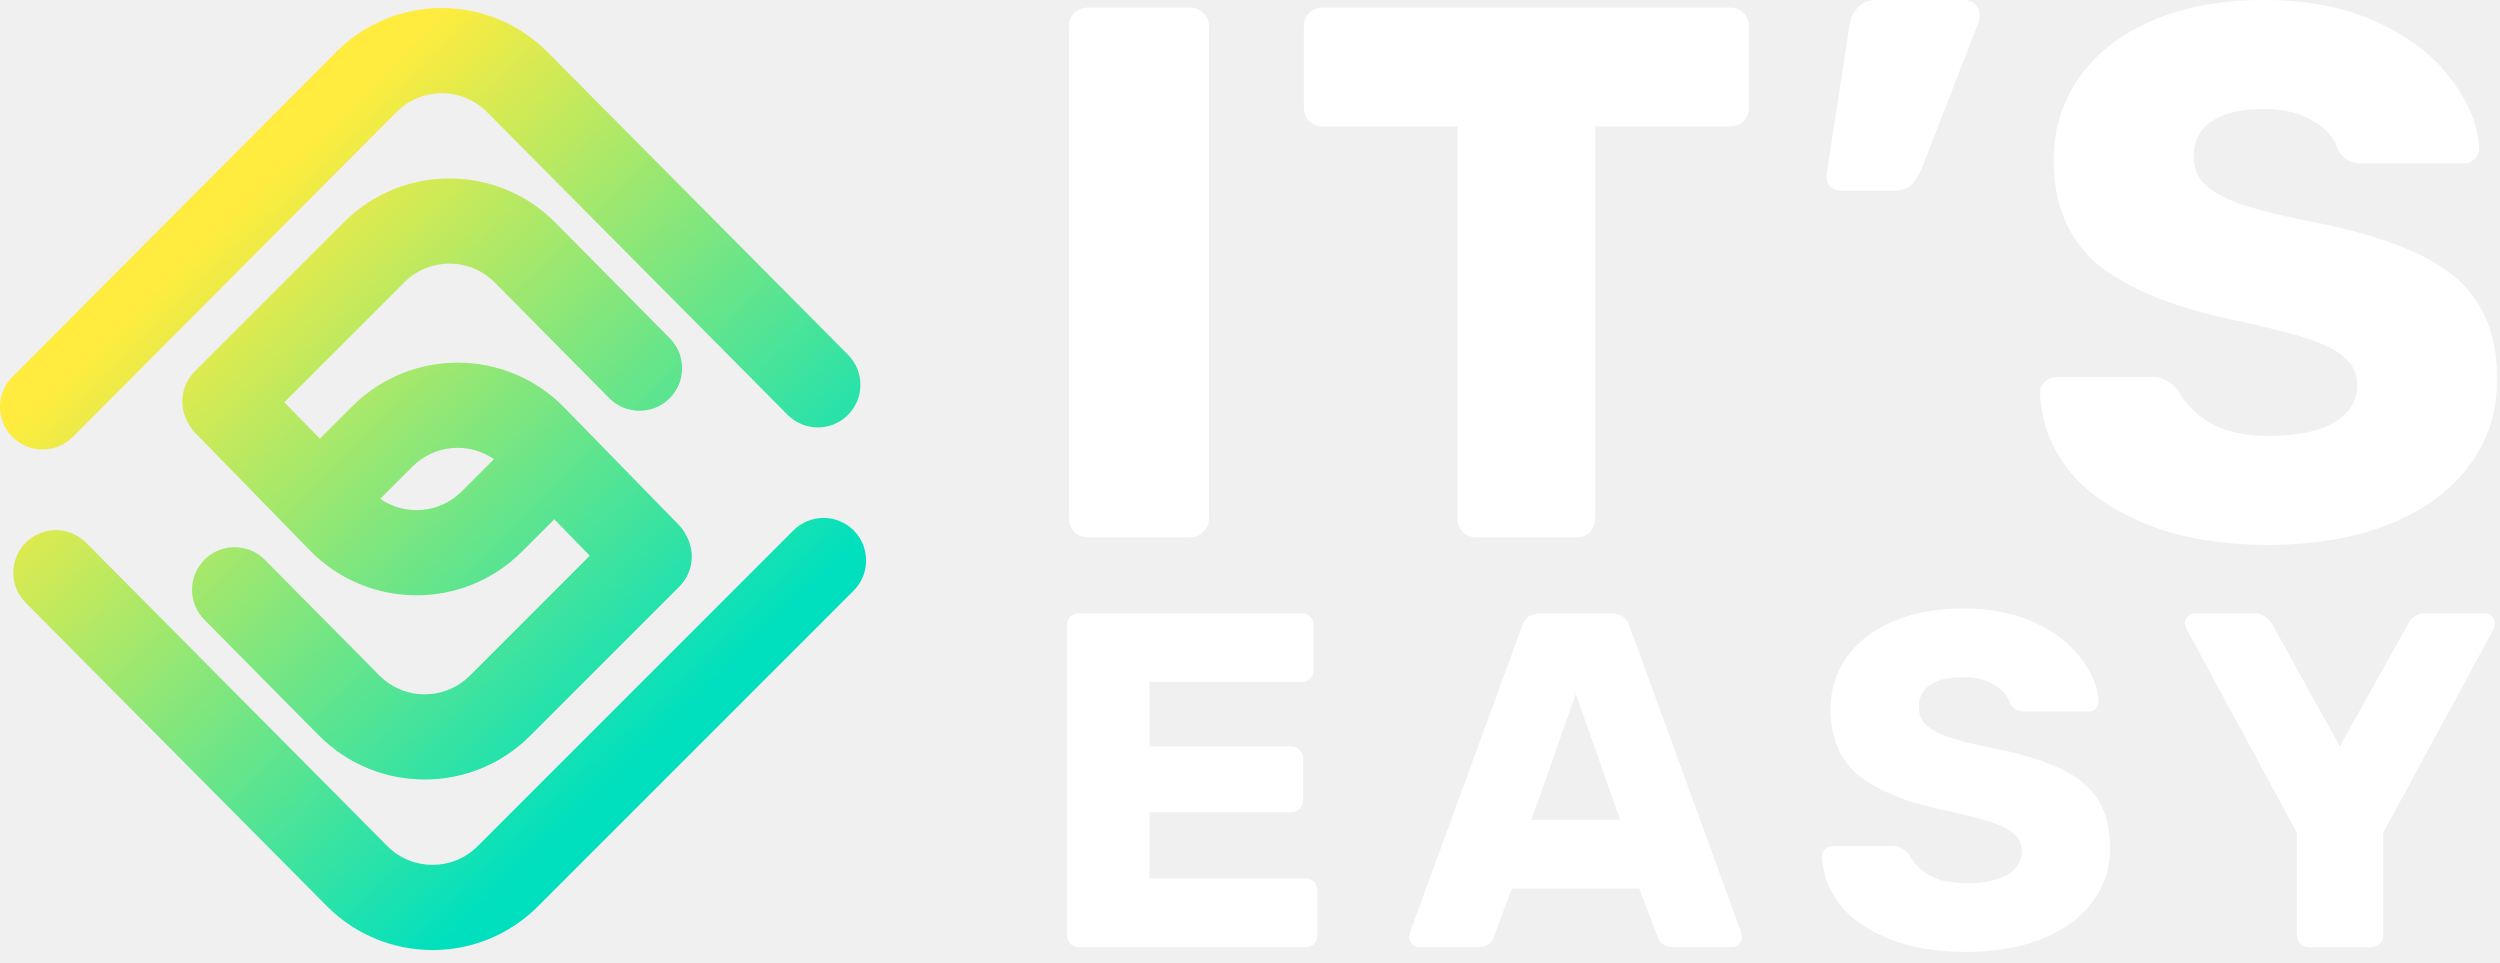
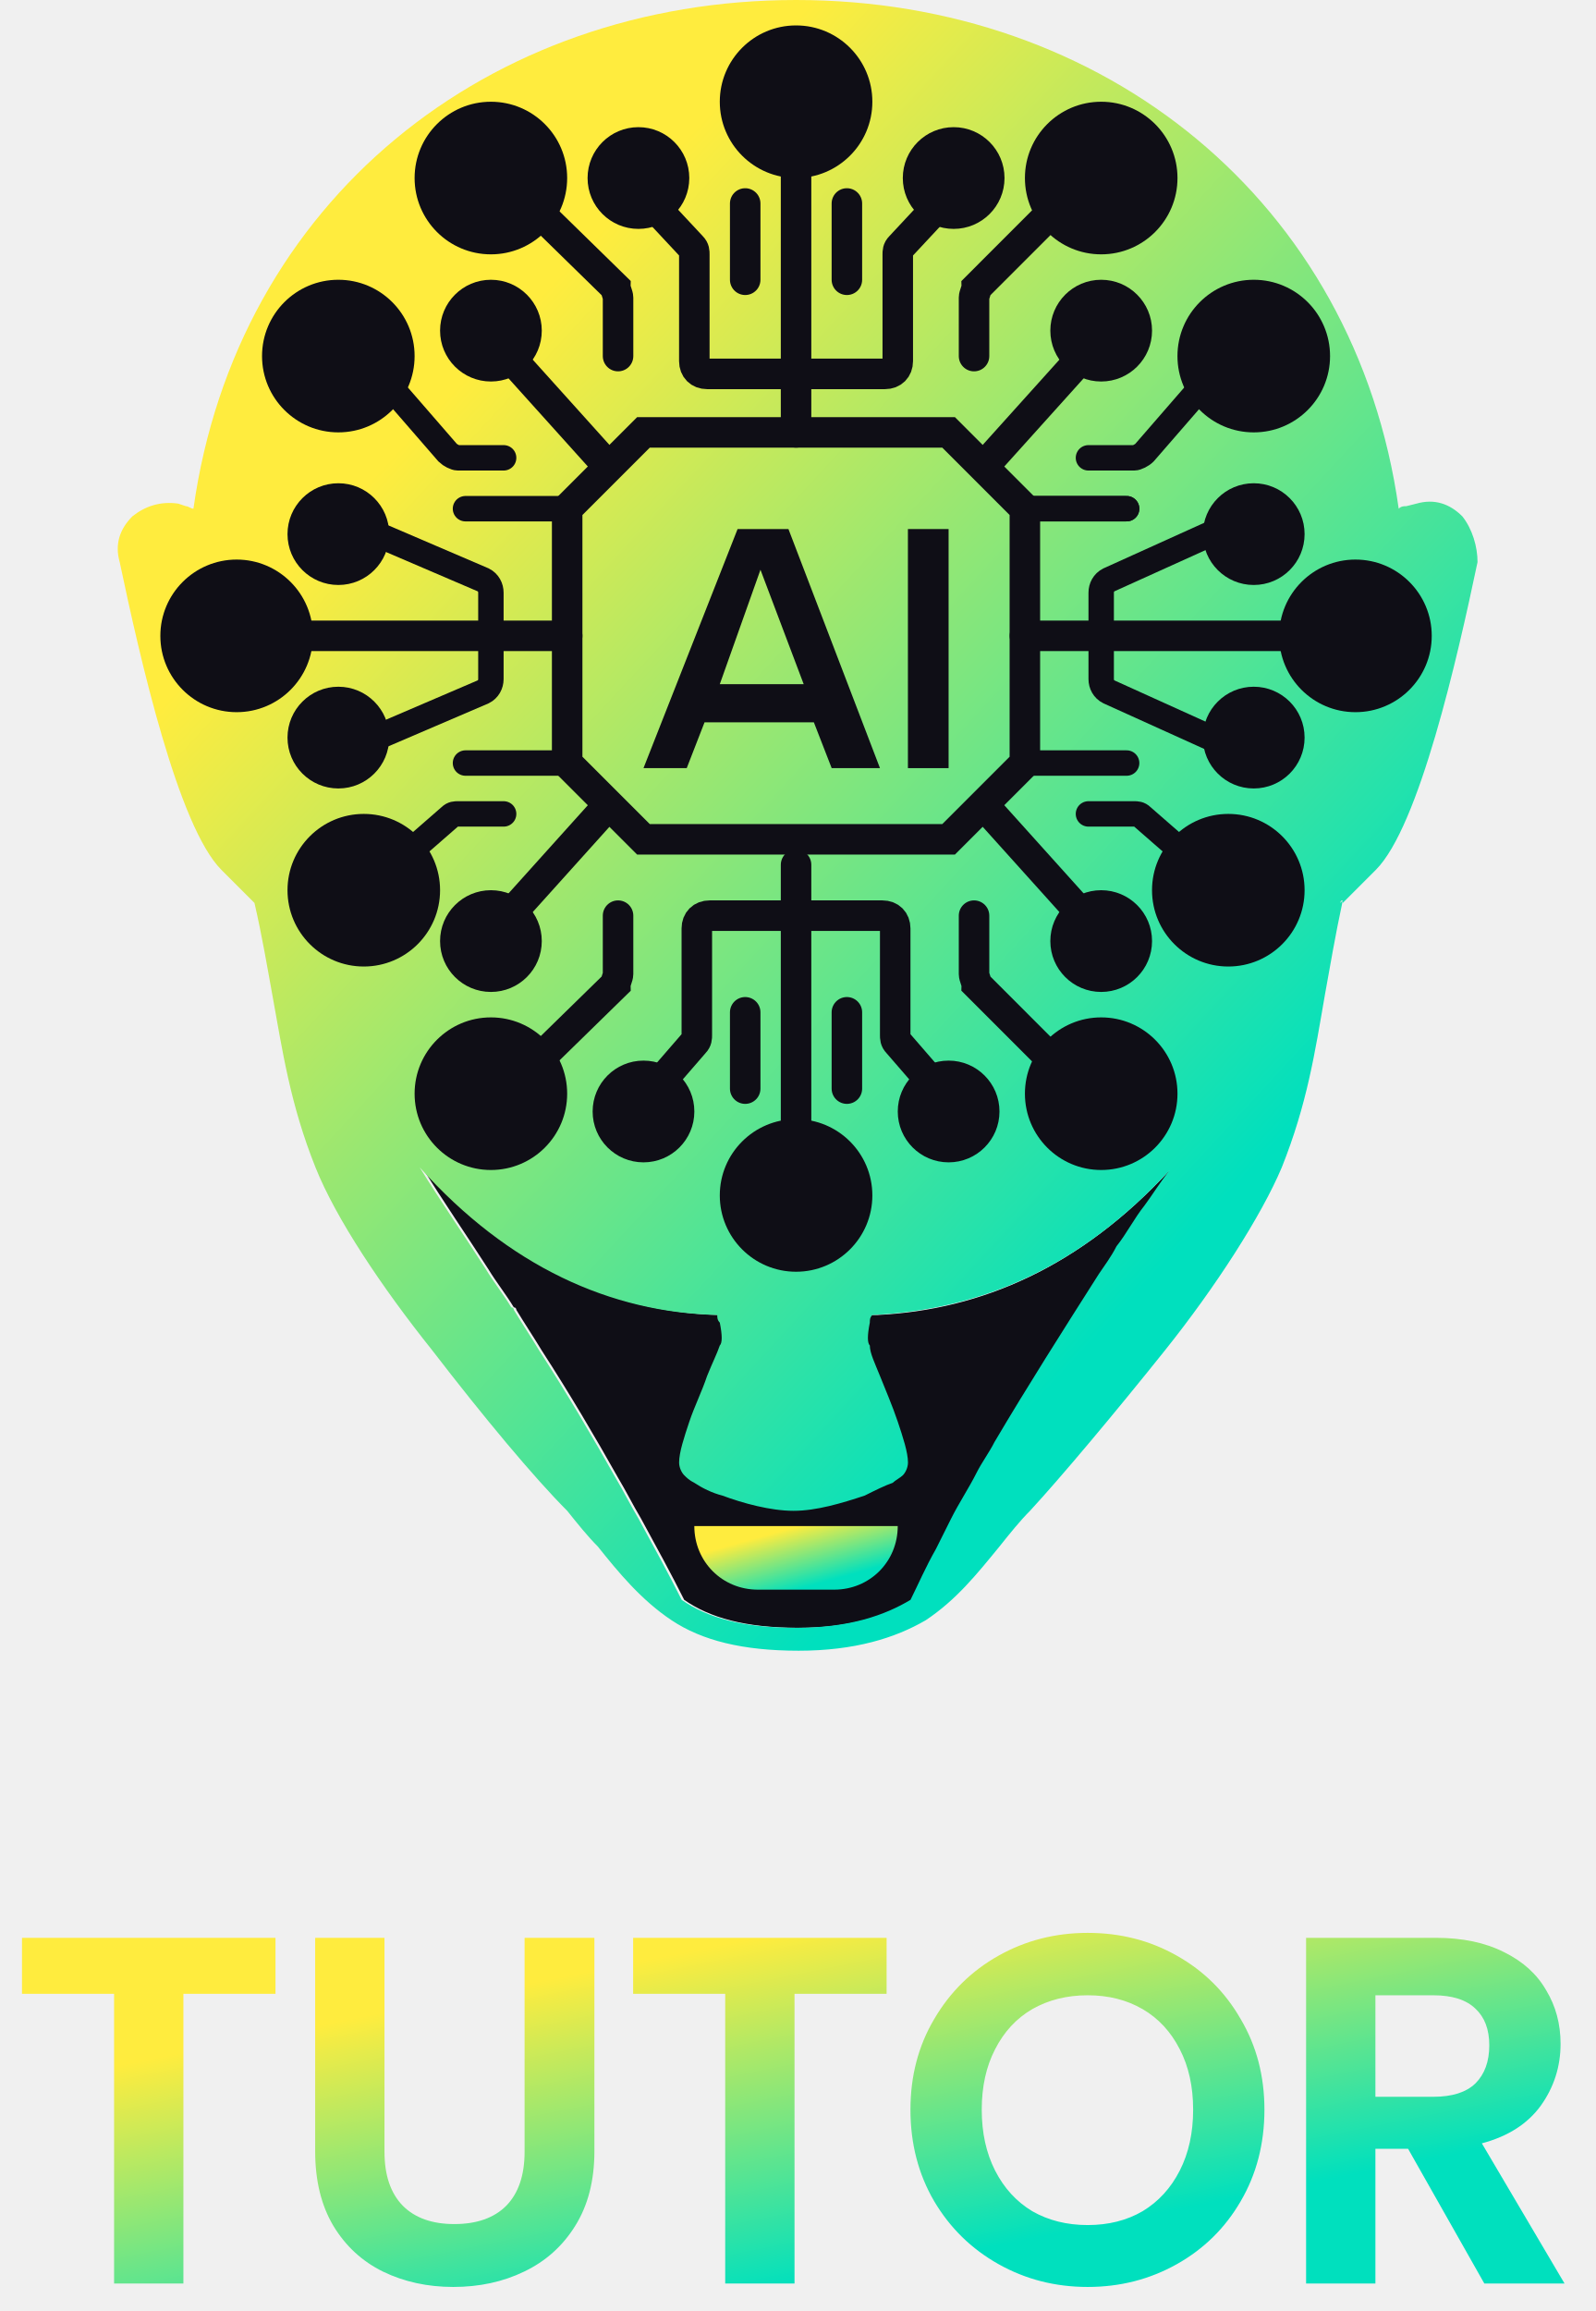
- <svg xmlns="http://www.w3.org/2000/svg" width="135" height="52" viewBox="0 0 135 52" fill="none">
-   <path d="M58.748 29.016C58.476 29.016 58.231 28.921 58.013 28.73C57.822 28.512 57.727 28.267 57.727 27.994V1.43C57.727 1.131 57.822 0.885 58.013 0.695C58.231 0.504 58.476 0.409 58.748 0.409H64.225C64.524 0.409 64.769 0.504 64.96 0.695C65.178 0.885 65.287 1.131 65.287 1.43V27.994C65.287 28.294 65.178 28.539 64.96 28.73C64.769 28.921 64.524 29.016 64.225 29.016H58.748Z" fill="white" />
-   <path d="M79.727 29.016C79.454 29.016 79.209 28.921 78.991 28.73C78.801 28.512 78.705 28.267 78.705 27.994V6.825H71.431C71.158 6.825 70.913 6.729 70.695 6.539C70.504 6.321 70.409 6.076 70.409 5.803V1.43C70.409 1.131 70.504 0.885 70.695 0.695C70.913 0.504 71.158 0.409 71.431 0.409H93.418C93.717 0.409 93.962 0.504 94.153 0.695C94.344 0.885 94.439 1.131 94.439 1.43V5.803C94.439 6.103 94.344 6.348 94.153 6.539C93.962 6.729 93.717 6.825 93.418 6.825H86.143V27.994C86.143 28.267 86.048 28.512 85.857 28.73C85.666 28.921 85.421 29.016 85.121 29.016H79.727Z" fill="white" />
-   <path d="M99.42 10.299C99.175 10.299 98.971 10.217 98.807 10.053C98.671 9.89 98.617 9.658 98.644 9.359L99.87 1.389C99.924 1.008 100.074 0.681 100.319 0.409C100.565 0.136 100.905 0 101.341 0H106.122C106.34 0 106.518 0.082 106.654 0.245C106.817 0.409 106.899 0.599 106.899 0.817C106.899 0.981 106.872 1.131 106.817 1.267L103.752 9.154C103.589 9.508 103.398 9.795 103.18 10.012C102.962 10.203 102.649 10.299 102.24 10.299H99.42Z" fill="white" />
-   <path d="M122.506 29.424C119.917 29.424 117.697 29.043 115.844 28.28C113.991 27.517 112.588 26.523 111.635 25.297C110.708 24.044 110.218 22.681 110.164 21.21C110.164 20.992 110.245 20.802 110.409 20.638C110.599 20.447 110.817 20.352 111.063 20.352H116.212C116.539 20.352 116.798 20.42 116.988 20.556C117.206 20.665 117.424 20.842 117.642 21.088C117.996 21.796 118.569 22.382 119.359 22.845C120.149 23.308 121.198 23.54 122.506 23.54C124.058 23.54 125.244 23.294 126.061 22.804C126.878 22.314 127.287 21.646 127.287 20.802C127.287 20.202 127.069 19.712 126.633 19.33C126.224 18.949 125.571 18.608 124.671 18.309C123.772 18.009 122.437 17.668 120.666 17.287C117.397 16.606 114.945 15.611 113.31 14.304C111.703 12.969 110.899 11.075 110.899 8.623C110.899 6.961 111.362 5.476 112.289 4.168C113.215 2.861 114.536 1.839 116.253 1.103C117.969 0.368 119.972 0 122.26 0C124.631 0 126.688 0.409 128.431 1.226C130.175 2.043 131.496 3.079 132.395 4.332C133.322 5.558 133.812 6.77 133.867 7.969C133.867 8.214 133.785 8.419 133.621 8.582C133.458 8.746 133.254 8.827 133.008 8.827H127.614C127.287 8.827 127.015 8.773 126.797 8.664C126.606 8.555 126.429 8.378 126.265 8.133C126.102 7.506 125.652 6.975 124.917 6.539C124.208 6.103 123.323 5.885 122.26 5.885C121.034 5.885 120.094 6.103 119.44 6.539C118.787 6.975 118.46 7.615 118.46 8.46C118.46 9.032 118.637 9.508 118.991 9.89C119.372 10.271 119.972 10.626 120.789 10.953C121.634 11.252 122.832 11.566 124.385 11.892C126.919 12.356 128.935 12.941 130.434 13.65C131.96 14.331 133.077 15.23 133.785 16.347C134.493 17.437 134.847 18.813 134.847 20.475C134.847 22.3 134.316 23.894 133.254 25.256C132.218 26.591 130.761 27.626 128.881 28.362C127.028 29.07 124.903 29.424 122.506 29.424Z" fill="white" />
-   <path d="M58.263 51.146C58.091 51.146 57.937 51.086 57.799 50.966C57.679 50.828 57.619 50.674 57.619 50.502V33.76C57.619 33.571 57.679 33.417 57.799 33.297C57.937 33.176 58.091 33.116 58.263 33.116H70.291C70.48 33.116 70.635 33.176 70.755 33.297C70.875 33.417 70.935 33.571 70.935 33.76V36.181C70.935 36.353 70.875 36.508 70.755 36.645C70.635 36.765 70.48 36.825 70.291 36.825H62.075V40.303H69.725C69.914 40.303 70.068 40.371 70.188 40.509C70.309 40.629 70.369 40.783 70.369 40.972V43.213C70.369 43.385 70.309 43.539 70.188 43.677C70.068 43.797 69.914 43.857 69.725 43.857H62.075V47.437H70.498C70.686 47.437 70.841 47.497 70.961 47.617C71.081 47.738 71.141 47.892 71.141 48.081V50.502C71.141 50.674 71.081 50.828 70.961 50.966C70.841 51.086 70.686 51.146 70.498 51.146H58.263Z" fill="white" />
-   <path d="M76.645 51.146C76.508 51.146 76.379 51.095 76.259 50.992C76.156 50.871 76.104 50.743 76.104 50.605C76.104 50.502 76.113 50.425 76.13 50.373L82.183 33.838C82.234 33.632 82.346 33.46 82.517 33.322C82.689 33.185 82.912 33.116 83.187 33.116H86.999C87.274 33.116 87.497 33.185 87.669 33.322C87.841 33.46 87.952 33.632 88.004 33.838L94.031 50.373L94.082 50.605C94.082 50.743 94.022 50.871 93.902 50.992C93.799 51.095 93.67 51.146 93.516 51.146H90.347C89.935 51.146 89.661 50.966 89.523 50.605L88.519 47.978H81.642L80.663 50.605C80.526 50.966 80.242 51.146 79.813 51.146H76.645ZM87.489 44.269L85.093 37.469L82.698 44.269H87.489Z" fill="white" />
-   <path d="M106.164 51.404C104.533 51.404 103.133 51.163 101.966 50.682C100.798 50.202 99.914 49.575 99.313 48.802C98.729 48.012 98.42 47.154 98.386 46.227C98.386 46.089 98.437 45.969 98.54 45.866C98.66 45.746 98.798 45.686 98.952 45.686H102.198C102.404 45.686 102.567 45.729 102.687 45.815C102.824 45.883 102.962 45.995 103.099 46.149C103.322 46.596 103.683 46.965 104.181 47.257C104.679 47.549 105.34 47.695 106.164 47.695C107.143 47.695 107.89 47.54 108.405 47.231C108.92 46.922 109.178 46.501 109.178 45.969C109.178 45.591 109.04 45.282 108.766 45.042C108.508 44.801 108.096 44.587 107.529 44.398C106.963 44.209 106.121 43.994 105.005 43.754C102.945 43.325 101.399 42.698 100.369 41.874C99.356 41.032 98.849 39.839 98.849 38.294C98.849 37.246 99.141 36.31 99.725 35.486C100.309 34.662 101.142 34.018 102.223 33.554C103.305 33.091 104.567 32.859 106.01 32.859C107.504 32.859 108.8 33.116 109.899 33.632C110.998 34.147 111.831 34.799 112.397 35.589C112.981 36.362 113.29 37.126 113.325 37.881C113.325 38.036 113.273 38.165 113.17 38.268C113.067 38.371 112.938 38.422 112.784 38.422H109.384C109.178 38.422 109.006 38.388 108.869 38.319C108.748 38.251 108.637 38.139 108.534 37.984C108.431 37.59 108.147 37.255 107.684 36.98C107.237 36.705 106.679 36.568 106.01 36.568C105.237 36.568 104.645 36.705 104.232 36.98C103.82 37.255 103.614 37.658 103.614 38.191C103.614 38.551 103.726 38.852 103.949 39.092C104.189 39.332 104.567 39.556 105.082 39.762C105.615 39.95 106.37 40.148 107.349 40.354C108.946 40.646 110.217 41.015 111.161 41.462C112.123 41.891 112.827 42.458 113.273 43.161C113.72 43.848 113.943 44.715 113.943 45.763C113.943 46.913 113.608 47.918 112.938 48.776C112.286 49.618 111.367 50.27 110.182 50.734C109.015 51.181 107.675 51.404 106.164 51.404Z" fill="white" />
-   <path d="M124.677 51.146C124.506 51.146 124.351 51.086 124.214 50.966C124.093 50.828 124.033 50.674 124.033 50.502V44.965L118.058 33.941C118.006 33.786 117.98 33.692 117.98 33.657C117.98 33.52 118.032 33.4 118.135 33.297C118.255 33.176 118.393 33.116 118.547 33.116H121.767C122.11 33.116 122.411 33.297 122.668 33.657L126.351 40.303L130.06 33.657C130.266 33.297 130.567 33.116 130.962 33.116H134.181C134.336 33.116 134.465 33.176 134.568 33.297C134.671 33.4 134.722 33.52 134.722 33.657C134.722 33.743 134.705 33.838 134.671 33.941L128.695 44.965V50.502C128.695 50.691 128.627 50.846 128.489 50.966C128.369 51.086 128.215 51.146 128.026 51.146H124.677Z" fill="white" />
-   <path fill-rule="evenodd" clip-rule="evenodd" d="M29.563 2.81C26.419 -0.355 21.302 -0.356 18.155 2.803L0.671 20.349C-0.226 21.249 -0.223 22.705 0.676 23.602C1.576 24.498 3.032 24.495 3.929 23.596L21.413 6.049C22.763 4.695 24.954 4.697 26.3 6.052C30.619 10.399 35.229 15.044 38.469 18.309C40.493 20.349 41.983 21.85 42.532 22.402C43.427 23.303 44.883 23.307 45.784 22.412C46.685 21.516 46.689 20.06 45.794 19.159C45.244 18.607 43.755 17.107 41.732 15.067L41.718 15.053L41.706 15.041C38.469 11.78 33.874 7.15 29.563 2.81ZM29.991 12.023C26.853 8.852 21.734 8.839 18.579 11.994L10.52 20.053C9.765 20.808 9.644 21.956 10.158 22.837C10.26 23.036 10.393 23.223 10.558 23.392L16.73 29.718C19.861 32.928 25.012 32.96 28.183 29.789L29.931 28.041L31.849 30.007L25.372 36.484C24.02 37.836 21.826 37.83 20.481 36.471L14.303 30.23C13.41 29.327 11.954 29.32 11.051 30.213C10.148 31.106 10.141 32.562 11.034 33.465L17.212 39.707C20.35 42.878 25.469 42.891 28.624 39.736L36.682 31.678C37.424 30.937 37.553 29.815 37.071 28.941C36.966 28.724 36.824 28.52 36.647 28.338L30.475 22.012C27.343 18.802 22.193 18.77 19.022 21.941L17.274 23.689L15.355 21.723L21.831 15.246C23.183 13.894 25.377 13.9 26.722 15.259L32.9 21.5C33.793 22.403 35.249 22.41 36.152 21.517C37.055 20.624 37.062 19.167 36.169 18.265L29.991 12.023ZM20.531 26.937C21.874 27.866 23.732 27.735 24.93 26.537L26.674 24.793C25.331 23.864 23.473 23.995 22.274 25.193L20.531 26.937ZM17.648 48.927C20.788 52.089 25.897 52.094 29.046 48.945L46.097 31.894C46.995 30.995 46.995 29.539 46.097 28.641C45.199 27.743 43.743 27.743 42.845 28.641L25.794 45.692C24.443 47.043 22.255 47.039 20.911 45.686C16.598 41.345 11.99 36.701 8.745 33.431L8.721 33.406L8.718 33.404L8.698 33.384C6.681 31.351 5.197 29.856 4.649 29.305C3.754 28.404 2.298 28.4 1.397 29.296C0.496 30.191 0.492 31.648 1.388 32.548C1.938 33.101 3.429 34.604 5.457 36.647C8.702 39.917 13.32 44.571 17.648 48.927Z" fill="url(#paint0_linear_420_9149)" />
+ <svg xmlns="http://www.w3.org/2000/svg" width="58" height="84" viewBox="0 0 58 84" fill="none">
+   <path d="M48.727 32.728C48.727 32.82 48.727 32.82 48.727 32.728L48.635 32.82C48.727 32.82 48.727 32.82 48.727 32.728Z" fill="#A4A4A7" />
+   <path fill-rule="evenodd" clip-rule="evenodd" d="M42.534 42.527C42.256 42.989 41.979 43.359 41.702 43.822C41.332 44.284 41.055 44.839 40.685 45.301C40.5 45.671 40.222 46.04 40.038 46.318C38.743 48.352 37.449 50.386 36.247 52.419C36.062 52.789 35.785 53.159 35.6 53.529C35.323 54.084 34.953 54.638 34.675 55.193C34.491 55.563 34.306 55.932 34.121 56.302C33.751 56.95 33.474 57.597 33.196 58.151C32.272 58.706 30.978 59.168 29.036 59.168C27.095 59.168 25.8 58.798 24.876 58.151C24.414 57.227 23.859 56.21 23.304 55.193C23.027 54.731 22.75 54.176 22.472 53.714C21.64 52.234 20.716 50.663 19.699 49.091C19.421 48.629 19.052 48.074 18.774 47.612C18.774 47.612 18.774 47.52 18.682 47.52C18.404 47.057 18.035 46.595 17.757 46.133C16.925 44.839 16.093 43.637 15.354 42.435C18.589 46.04 22.287 47.705 26.17 47.797C27.095 47.797 28.019 47.797 29.036 47.612C29.961 47.797 30.978 47.797 31.902 47.797C35.693 47.612 39.298 46.04 42.534 42.527Z" fill="#0F0E16" />
+   <path d="M48.727 32.728C48.727 32.82 48.727 32.82 48.727 32.728L48.635 32.82C48.727 32.82 48.727 32.82 48.727 32.728Z" fill="#A4A4A7" />
+   <path d="M42.628 42.435C42.535 42.527 42.535 42.527 42.628 42.435V42.435Z" fill="black" />
+   <path d="M53.166 18.767C52.703 18.305 52.149 18.12 51.502 18.305L51.132 18.398C51.039 18.398 50.947 18.398 50.854 18.49C49.283 7.304 40.13 0 28.944 0C17.757 0 8.605 7.304 7.033 18.49C6.941 18.49 6.848 18.398 6.756 18.398L6.478 18.305C5.831 18.213 5.277 18.398 4.814 18.767C4.352 19.23 4.167 19.784 4.352 20.431C5.092 23.945 6.478 30.046 8.05 31.618L9.252 32.82C9.529 34.022 9.714 35.131 9.899 36.148C10.269 38.182 10.546 40.123 11.471 42.434C12.21 44.283 13.874 46.78 15.723 49.091C17.572 51.495 19.421 53.713 20.623 54.915C20.993 55.377 21.363 55.84 21.733 56.21C22.472 57.134 23.304 58.151 24.414 58.891C25.523 59.63 27.002 60 29.036 60C31.07 60 32.549 59.538 33.659 58.891C34.768 58.151 35.508 57.227 36.34 56.21C36.71 55.747 37.079 55.285 37.449 54.915C38.559 53.713 40.5 51.402 42.349 49.091C44.198 46.78 45.862 44.191 46.602 42.434C47.526 40.123 47.804 38.274 48.173 36.148C48.358 35.131 48.543 34.022 48.821 32.727L48.728 32.82C48.728 32.82 48.728 32.727 48.821 32.727C48.821 32.727 48.821 32.727 48.821 32.82L50.022 31.618C51.594 30.046 52.981 23.945 53.72 20.431C53.72 19.877 53.535 19.23 53.166 18.767ZM42.534 42.527C42.164 42.989 41.887 43.452 41.609 43.821C41.24 44.283 40.962 44.838 40.593 45.3C40.408 45.67 40.13 46.04 39.945 46.317C38.651 48.351 37.357 50.385 36.155 52.419C35.97 52.789 35.693 53.159 35.508 53.529C35.23 54.083 34.861 54.638 34.583 55.193C34.398 55.562 34.213 55.932 34.029 56.302C33.659 56.949 33.381 57.596 33.104 58.151C32.179 58.706 30.885 59.168 28.944 59.168C27.002 59.168 25.708 58.798 24.784 58.151C24.321 57.227 23.767 56.209 23.212 55.193C22.934 54.73 22.657 54.176 22.38 53.713C21.548 52.234 20.623 50.663 19.606 49.091C19.329 48.629 18.959 48.074 18.682 47.612C18.682 47.612 18.682 47.519 18.589 47.519C18.312 47.057 17.942 46.595 17.665 46.133C16.833 44.838 16.001 43.636 15.261 42.434C18.497 46.04 22.195 47.704 26.078 47.797C26.078 47.889 26.078 47.981 26.17 48.074C26.263 48.536 26.263 48.814 26.17 48.906C26.078 49.183 25.893 49.553 25.708 50.015C25.523 50.57 25.246 51.125 25.061 51.679C24.876 52.234 24.691 52.789 24.691 53.159C24.691 53.344 24.784 53.529 24.876 53.621C24.968 53.713 25.061 53.806 25.246 53.898C25.523 54.083 25.893 54.268 26.263 54.361C27.002 54.638 28.019 54.915 28.851 54.915C29.683 54.915 30.608 54.638 31.44 54.361C31.81 54.176 32.179 53.991 32.457 53.898C32.549 53.806 32.734 53.713 32.827 53.621C32.919 53.529 33.012 53.344 33.012 53.159C33.012 52.789 32.827 52.234 32.642 51.679C32.457 51.125 32.179 50.478 31.995 50.015C31.81 49.553 31.625 49.183 31.625 48.906C31.532 48.814 31.532 48.536 31.625 48.074C31.625 47.981 31.625 47.889 31.717 47.797C35.693 47.612 39.298 46.04 42.534 42.527Z" fill="url(#paint0_linear_1464_3178)" />
+   <path d="M22.471 12.943V10.817C22.471 10.724 22.378 10.539 22.378 10.447L18.311 6.471" stroke="#0F0E16" stroke-width="1.109" stroke-linecap="round" />
+   <path d="M17.848 9.245C19.38 9.245 20.621 8.003 20.621 6.471C20.621 4.94 19.38 3.698 17.848 3.698C16.316 3.698 15.074 4.94 15.074 6.471C15.074 8.003 16.316 9.245 17.848 9.245Z" fill="#0F0E16" />
+   <path d="M21.918 16.733L18.59 13.036" stroke="#0F0E16" stroke-width="1.109" stroke-linecap="round" />
+   <path d="M17.849 13.867C18.87 13.867 19.698 13.04 19.698 12.018C19.698 10.997 18.87 10.169 17.849 10.169C16.828 10.169 16 10.997 16 12.018C16 13.04 16.828 13.867 17.849 13.867Z" fill="#0F0E16" />
+   <path d="M20.621 23.112H9.527" stroke="#0F0E16" stroke-width="1.109" stroke-linecap="round" />
+   <path d="M8.604 25.886C10.135 25.886 11.377 24.644 11.377 23.112C11.377 21.581 10.135 20.339 8.604 20.339C7.072 20.339 5.83 21.581 5.83 23.112C5.83 24.644 7.072 25.886 8.604 25.886Z" fill="#0F0E16" />
+   <path d="M18.311 16.641H16.647C16.555 16.641 16.37 16.548 16.277 16.456L13.227 12.943" stroke="#0F0E16" stroke-width="0.924" stroke-linecap="round" />
+   <path d="M12.301 15.716C13.833 15.716 15.074 14.475 15.074 12.943C15.074 11.411 13.833 10.169 12.301 10.169C10.769 10.169 9.527 11.411 9.527 12.943C9.527 14.475 10.769 15.716 12.301 15.716Z" fill="#0F0E16" />
+   <path d="M27.094 10.169V7.396" stroke="#0F0E16" stroke-width="1.109" stroke-linecap="round" />
+   <path d="M28.943 4.622V15.716" stroke="#0F0E16" stroke-width="1.109" stroke-linecap="round" />
+   <path d="M28.943 6.471C30.475 6.471 31.717 5.23 31.717 3.698C31.717 2.166 30.475 0.924 28.943 0.924C27.412 0.924 26.17 2.166 26.17 3.698C26.17 5.23 27.412 6.471 28.943 6.471Z" fill="#0F0E16" />
+   <path d="M28.943 42.527V31.433" stroke="#0F0E16" stroke-width="1.109" stroke-linecap="round" />
+   <path d="M28.943 46.225C30.475 46.225 31.717 44.983 31.717 43.451C31.717 41.92 30.475 40.678 28.943 40.678C27.412 40.678 26.17 41.92 26.17 43.451C26.17 44.983 27.412 46.225 28.943 46.225Z" fill="#0F0E16" />
+   <path d="M23.212 8.32C24.233 8.32 25.061 7.493 25.061 6.471C25.061 5.45 24.233 4.622 23.212 4.622C22.191 4.622 21.363 5.45 21.363 6.471C21.363 7.493 22.191 8.32 23.212 8.32Z" fill="#0F0E16" />
+   <path d="M23.857 7.581L25.152 8.968C25.244 9.06 25.244 9.152 25.244 9.245V13.128C25.244 13.405 25.429 13.59 25.706 13.59H28.942" stroke="#0F0E16" stroke-width="1.109" />
+   <path d="M27.094 36.795V39.569" stroke="#0F0E16" stroke-width="1.109" stroke-linecap="round" />
+   <path d="M22.471 33.282V35.408C22.471 35.501 22.378 35.686 22.378 35.778L18.311 39.753" stroke="#0F0E16" stroke-width="1.109" stroke-linecap="round" />
+   <path d="M17.848 42.527C19.38 42.527 20.621 41.285 20.621 39.753C20.621 38.222 19.38 36.98 17.848 36.98C16.316 36.98 15.074 38.222 15.074 39.753C15.074 41.285 16.316 42.527 17.848 42.527Z" fill="#0F0E16" />
+   <path d="M21.918 29.491L18.59 33.189" stroke="#0F0E16" stroke-width="1.109" stroke-linecap="round" />
+   <path d="M17.849 36.055C18.87 36.055 19.698 35.228 19.698 34.206C19.698 33.185 18.87 32.357 17.849 32.357C16.828 32.357 16 33.185 16 34.206C16 35.228 16.828 36.055 17.849 36.055Z" fill="#0F0E16" />
+   <path d="M17.848 23.112V24.684C17.848 24.869 17.755 25.054 17.57 25.146L13.688 26.81" stroke="#0F0E16" stroke-width="0.924" />
+   <path d="M12.302 28.659C13.323 28.659 14.151 27.832 14.151 26.81C14.151 25.789 13.323 24.961 12.302 24.961C11.281 24.961 10.453 25.789 10.453 26.81C10.453 27.832 11.281 28.659 12.302 28.659Z" fill="#0F0E16" />
+   <path d="M17.848 23.112V21.541C17.848 21.356 17.755 21.171 17.57 21.078L13.688 19.414" stroke="#0F0E16" stroke-width="0.924" />
+   <path d="M12.302 21.263C13.323 21.263 14.151 20.436 14.151 19.414C14.151 18.393 13.323 17.565 12.302 17.565C11.281 17.565 10.453 18.393 10.453 19.414C10.453 20.436 11.281 21.263 12.302 21.263Z" fill="#0F0E16" />
+   <path d="M18.311 29.584H16.647C16.554 29.584 16.462 29.584 16.369 29.676L12.764 32.82" stroke="#0F0E16" stroke-width="0.924" stroke-linecap="round" />
+   <path d="M13.227 35.131C14.758 35.131 16 33.889 16 32.357C16 30.826 14.758 29.584 13.227 29.584C11.695 29.584 10.453 30.826 10.453 32.357C10.453 33.889 11.695 35.131 13.227 35.131Z" fill="#0F0E16" />
+   <path d="M34.489 27.92H33.01V19.23H34.489V27.92Z" fill="#0F0E16" />
+   <path d="M31.994 27.92H30.238L29.591 26.256H25.615L24.968 27.92H23.396L26.817 19.23H28.666L31.994 27.92ZM29.221 24.869L27.649 20.709L26.17 24.869H29.221Z" fill="#0F0E16" />
+   <path d="M23.395 15.716H34.489L37.262 18.49V27.735L34.489 30.508H23.395L20.621 27.735V18.49L23.395 15.716Z" stroke="#0F0E16" stroke-width="1.109" />
+   <path d="M20.622 18.49H16.924" stroke="#0F0E16" stroke-width="0.924" stroke-linecap="round" />
+   <path d="M20.622 27.735H16.924" stroke="#0F0E16" stroke-width="0.924" stroke-linecap="round" />
+   <path d="M23.396 42.249C24.417 42.249 25.245 41.422 25.245 40.401C25.245 39.379 24.417 38.551 23.396 38.551C22.375 38.551 21.547 39.379 21.547 40.401C21.547 41.422 22.375 42.249 23.396 42.249Z" fill="#0F0E16" />
+   <path d="M24.041 39.291L25.243 37.904C25.335 37.812 25.335 37.719 25.335 37.627V33.744C25.335 33.467 25.52 33.282 25.798 33.282H29.033" stroke="#0F0E16" stroke-width="1.109" />
+   <path d="M35.414 12.943V10.816C35.414 10.724 35.507 10.539 35.507 10.447L39.574 6.379" stroke="#0F0E16" stroke-width="1.109" stroke-linecap="round" />
+   <path d="M40.037 9.245C41.569 9.245 42.811 8.003 42.811 6.471C42.811 4.94 41.569 3.698 40.037 3.698C38.505 3.698 37.264 4.94 37.264 6.471C37.264 8.003 38.505 9.245 40.037 9.245Z" fill="#0F0E16" />
+   <path d="M35.969 16.733L39.297 13.036" stroke="#0F0E16" stroke-width="1.109" stroke-linecap="round" />
+   <path d="M40.036 13.867C41.058 13.867 41.886 13.04 41.886 12.018C41.886 10.997 41.058 10.169 40.036 10.169C39.015 10.169 38.188 10.997 38.188 12.018C38.188 13.04 39.015 13.867 40.036 13.867Z" fill="#0F0E16" />
+   <path d="M37.264 23.112H48.358" stroke="#0F0E16" stroke-width="1.109" stroke-linecap="round" />
+   <path d="M49.281 25.886C50.813 25.886 52.055 24.644 52.055 23.112C52.055 21.581 50.813 20.339 49.281 20.339C47.749 20.339 46.508 21.581 46.508 23.112C46.508 24.644 47.749 25.886 49.281 25.886Z" fill="#0F0E16" />
+   <path d="M39.574 16.641H41.238C41.331 16.641 41.516 16.548 41.608 16.456L44.659 12.943" stroke="#0F0E16" stroke-width="0.924" stroke-linecap="round" />
+   <path d="M45.584 15.716C47.116 15.716 48.358 14.475 48.358 12.943C48.358 11.411 47.116 10.169 45.584 10.169C44.052 10.169 42.81 11.411 42.81 12.943C42.81 14.475 44.052 15.716 45.584 15.716Z" fill="#0F0E16" />
+   <path d="M30.791 10.169V7.396" stroke="#0F0E16" stroke-width="1.109" stroke-linecap="round" />
+   <path d="M34.673 8.32C35.694 8.32 36.522 7.493 36.522 6.471C36.522 5.45 35.694 4.622 34.673 4.622C33.652 4.622 32.824 5.45 32.824 6.471C32.824 7.493 33.652 8.32 34.673 8.32Z" fill="#0F0E16" />
+   <path d="M34.028 7.581L32.734 8.968C32.641 9.06 32.641 9.152 32.641 9.245V13.128C32.641 13.405 32.456 13.59 32.179 13.59H28.943" stroke="#0F0E16" stroke-width="1.109" />
+   <path d="M30.791 36.795V39.569" stroke="#0F0E16" stroke-width="1.109" stroke-linecap="round" />
+   <path d="M35.414 33.282V35.408C35.414 35.501 35.507 35.686 35.507 35.778L39.574 39.846" stroke="#0F0E16" stroke-width="1.109" stroke-linecap="round" />
+   <path d="M40.037 42.527C41.569 42.527 42.811 41.285 42.811 39.753C42.811 38.222 41.569 36.98 40.037 36.98C38.505 36.98 37.264 38.222 37.264 39.753C37.264 41.285 38.505 42.527 40.037 42.527Z" fill="#0F0E16" />
+   <path d="M35.969 29.491L39.297 33.189" stroke="#0F0E16" stroke-width="1.109" stroke-linecap="round" />
+   <path d="M40.036 36.055C41.058 36.055 41.886 35.228 41.886 34.206C41.886 33.185 41.058 32.357 40.036 32.357C39.015 32.357 38.188 33.185 38.188 34.206C38.188 35.228 39.015 36.055 40.036 36.055Z" fill="#0F0E16" />
+   <path d="M40.037 23.112V24.684C40.037 24.869 40.13 25.054 40.315 25.146L44.197 26.903" stroke="#0F0E16" stroke-width="0.924" />
+   <path d="M45.583 28.659C46.605 28.659 47.432 27.832 47.432 26.81C47.432 25.789 46.605 24.961 45.583 24.961C44.562 24.961 43.734 25.789 43.734 26.81C43.734 27.832 44.562 28.659 45.583 28.659Z" fill="#0F0E16" />
+   <path d="M40.037 23.112V21.541C40.037 21.356 40.13 21.171 40.315 21.078L44.197 19.322" stroke="#0F0E16" stroke-width="0.924" />
+   <path d="M45.583 21.263C46.605 21.263 47.432 20.436 47.432 19.414C47.432 18.393 46.605 17.565 45.583 17.565C44.562 17.565 43.734 18.393 43.734 19.414C43.734 20.436 44.562 21.263 45.583 21.263Z" fill="#0F0E16" />
+   <path d="M39.574 29.584H41.238C41.331 29.584 41.423 29.584 41.516 29.676L45.121 32.82" stroke="#0F0E16" stroke-width="0.924" stroke-linecap="round" />
+   <path d="M44.658 35.131C46.19 35.131 47.432 33.889 47.432 32.357C47.432 30.826 46.19 29.584 44.658 29.584C43.127 29.584 41.885 30.826 41.885 32.357C41.885 33.889 43.127 35.131 44.658 35.131Z" fill="#0F0E16" />
+   <path d="M37.264 18.49H40.962" stroke="#0F0E16" stroke-width="0.924" stroke-linecap="round" />
+   <path d="M37.264 27.735H40.962" stroke="#0F0E16" stroke-width="0.924" stroke-linecap="round" />
+   <path d="M34.49 42.249C35.511 42.249 36.339 41.422 36.339 40.401C36.339 39.379 35.511 38.551 34.49 38.551C33.468 38.551 32.641 39.379 32.641 40.401C32.641 41.422 33.468 42.249 34.49 42.249Z" fill="#0F0E16" />
+   <path d="M33.842 39.291L32.64 37.904C32.548 37.812 32.548 37.719 32.548 37.627V33.744C32.548 33.467 32.363 33.282 32.085 33.282H28.85" stroke="#0F0E16" stroke-width="1.109" />
+   <path d="M37.264 18.49H40.962" stroke="#0F0E16" stroke-width="0.924" stroke-linecap="round" />
+   <path d="M25.244 55.47H32.64C32.64 56.764 31.623 57.781 30.329 57.781H27.555C26.261 57.781 25.244 56.764 25.244 55.47Z" fill="url(#paint1_linear_1464_3178)" />
+   <path d="M10.016 70.436V72.47H6.668V83H4.148V72.47H0.8V70.436H10.016ZM13.979 70.436V78.212C13.979 79.064 14.201 79.718 14.645 80.174C15.089 80.618 15.713 80.84 16.517 80.84C17.333 80.84 17.963 80.618 18.407 80.174C18.851 79.718 19.073 79.064 19.073 78.212V70.436H21.611V78.194C21.611 79.262 21.377 80.168 20.909 80.912C20.453 81.644 19.835 82.196 19.055 82.568C18.287 82.94 17.429 83.126 16.481 83.126C15.545 83.126 14.693 82.94 13.925 82.568C13.169 82.196 12.569 81.644 12.125 80.912C11.681 80.168 11.459 79.262 11.459 78.194V70.436H13.979ZM32.235 70.436V72.47H28.887V83H26.367V72.47H23.019V70.436H32.235ZM39.546 83.126C38.37 83.126 37.29 82.85 36.306 82.298C35.322 81.746 34.542 80.984 33.966 80.012C33.39 79.028 33.102 77.918 33.102 76.682C33.102 75.458 33.39 74.36 33.966 73.388C34.542 72.404 35.322 71.636 36.306 71.084C37.29 70.532 38.37 70.256 39.546 70.256C40.734 70.256 41.814 70.532 42.786 71.084C43.77 71.636 44.544 72.404 45.108 73.388C45.684 74.36 45.972 75.458 45.972 76.682C45.972 77.918 45.684 79.028 45.108 80.012C44.544 80.984 43.77 81.746 42.786 82.298C41.802 82.85 40.722 83.126 39.546 83.126ZM39.546 80.876C40.302 80.876 40.968 80.708 41.544 80.372C42.12 80.024 42.57 79.532 42.894 78.896C43.218 78.26 43.38 77.522 43.38 76.682C43.38 75.842 43.218 75.11 42.894 74.486C42.57 73.85 42.12 73.364 41.544 73.028C40.968 72.692 40.302 72.524 39.546 72.524C38.79 72.524 38.118 72.692 37.53 73.028C36.954 73.364 36.504 73.85 36.18 74.486C35.856 75.11 35.694 75.842 35.694 76.682C35.694 77.522 35.856 78.26 36.18 78.896C36.504 79.532 36.954 80.024 37.53 80.372C38.118 80.708 38.79 80.876 39.546 80.876ZM53.967 83L51.195 78.104H50.007V83H47.487V70.436H52.203C53.175 70.436 54.003 70.61 54.687 70.958C55.371 71.294 55.881 71.756 56.217 72.344C56.565 72.92 56.739 73.568 56.739 74.288C56.739 75.116 56.499 75.866 56.019 76.538C55.539 77.198 54.825 77.654 53.877 77.906L56.883 83H53.967ZM50.007 76.214H52.113C52.797 76.214 53.307 76.052 53.643 75.728C53.979 75.392 54.147 74.93 54.147 74.342C54.147 73.766 53.979 73.322 53.643 73.01C53.307 72.686 52.797 72.524 52.113 72.524H50.007V76.214Z" fill="url(#paint2_linear_1464_3178)" />
  <defs>
-     <linearGradient id="paint0_linear_420_9149" x1="9.677" y1="14.259" x2="34.988" y2="40.37" gradientUnits="userSpaceOnUse">
+     <linearGradient id="paint0_linear_1464_3178" x1="14.51" y1="16.306" x2="44.288" y2="43.835" gradientUnits="userSpaceOnUse">
+       <stop stop-color="#FFEC3E" />
+       <stop offset="1" stop-color="#00E0BE" />
+     </linearGradient>
+     <linearGradient id="paint1_linear_1464_3178" x1="26.774" y1="56.098" x2="27.369" y2="58.234" gradientUnits="userSpaceOnUse">
+       <stop stop-color="#FFEC3E" />
+       <stop offset="1" stop-color="#00E0BE" />
+     </linearGradient>
+     <linearGradient id="paint2_linear_1464_3178" x1="12" y1="73.533" x2="14.487" y2="85.98" gradientUnits="userSpaceOnUse">
      <stop stop-color="#FFEC3E" />
      <stop offset="1" stop-color="#00E0BE" />
    </linearGradient>
  </defs>
</svg>
